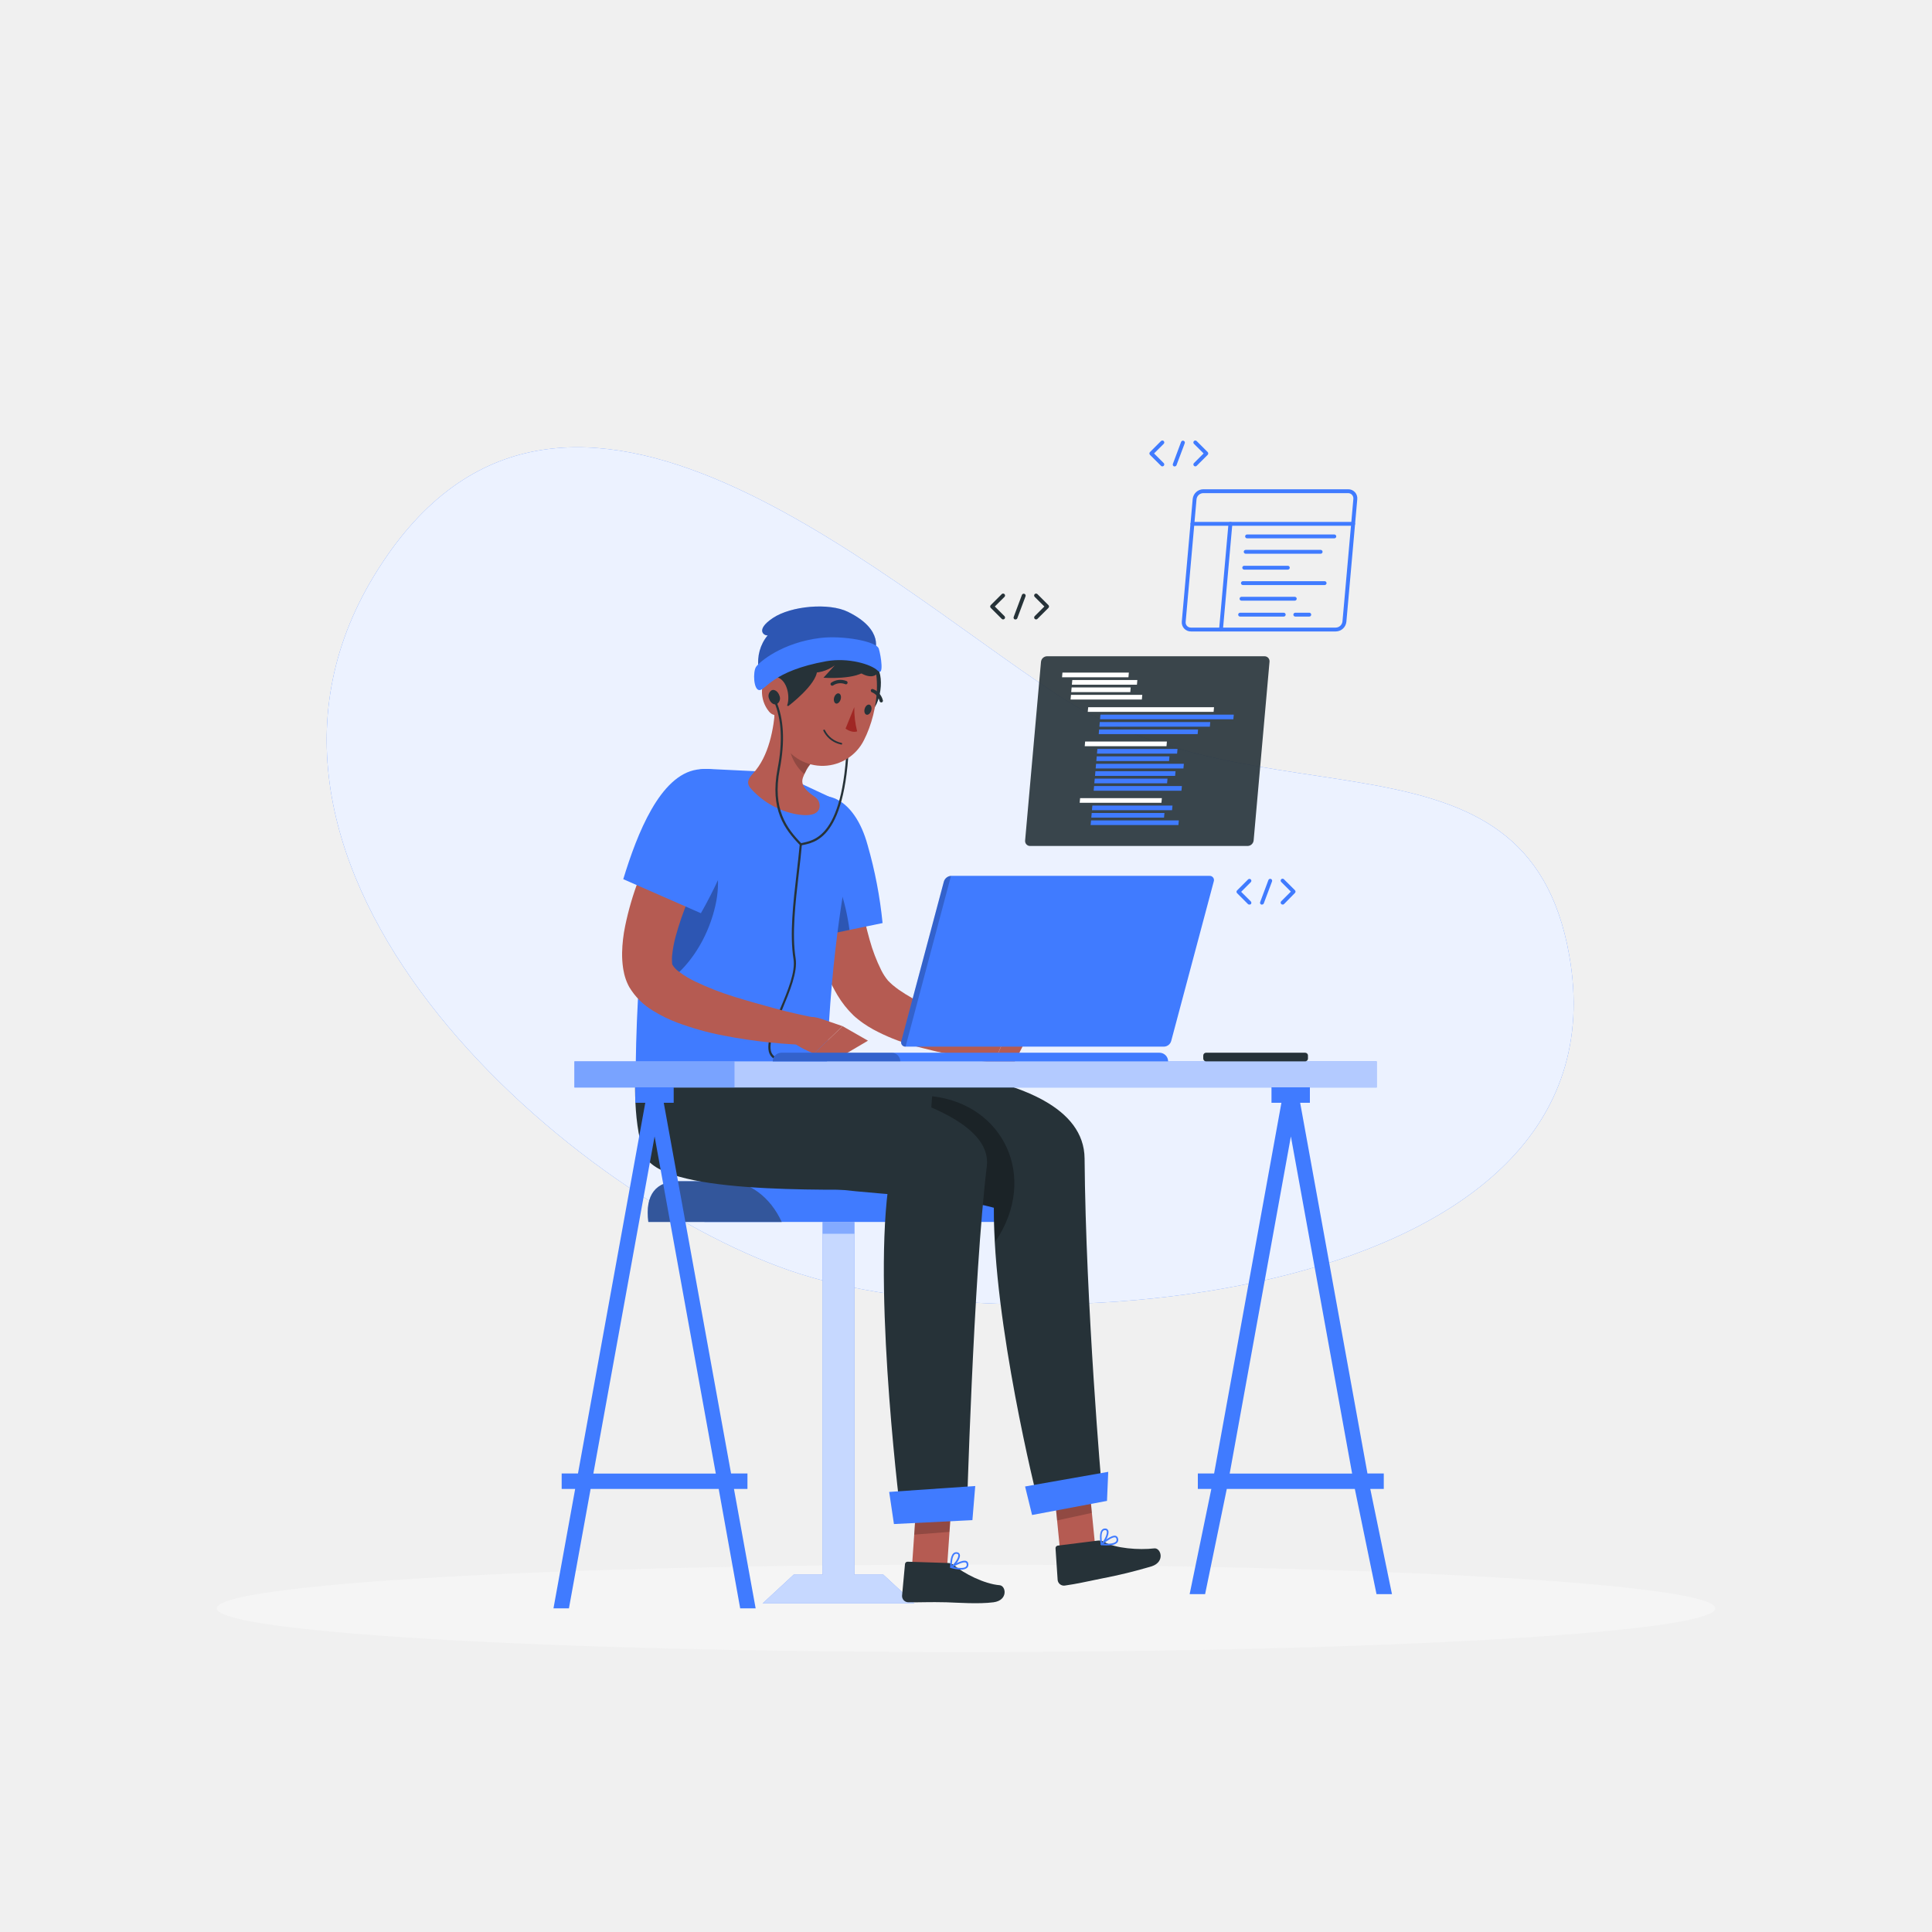
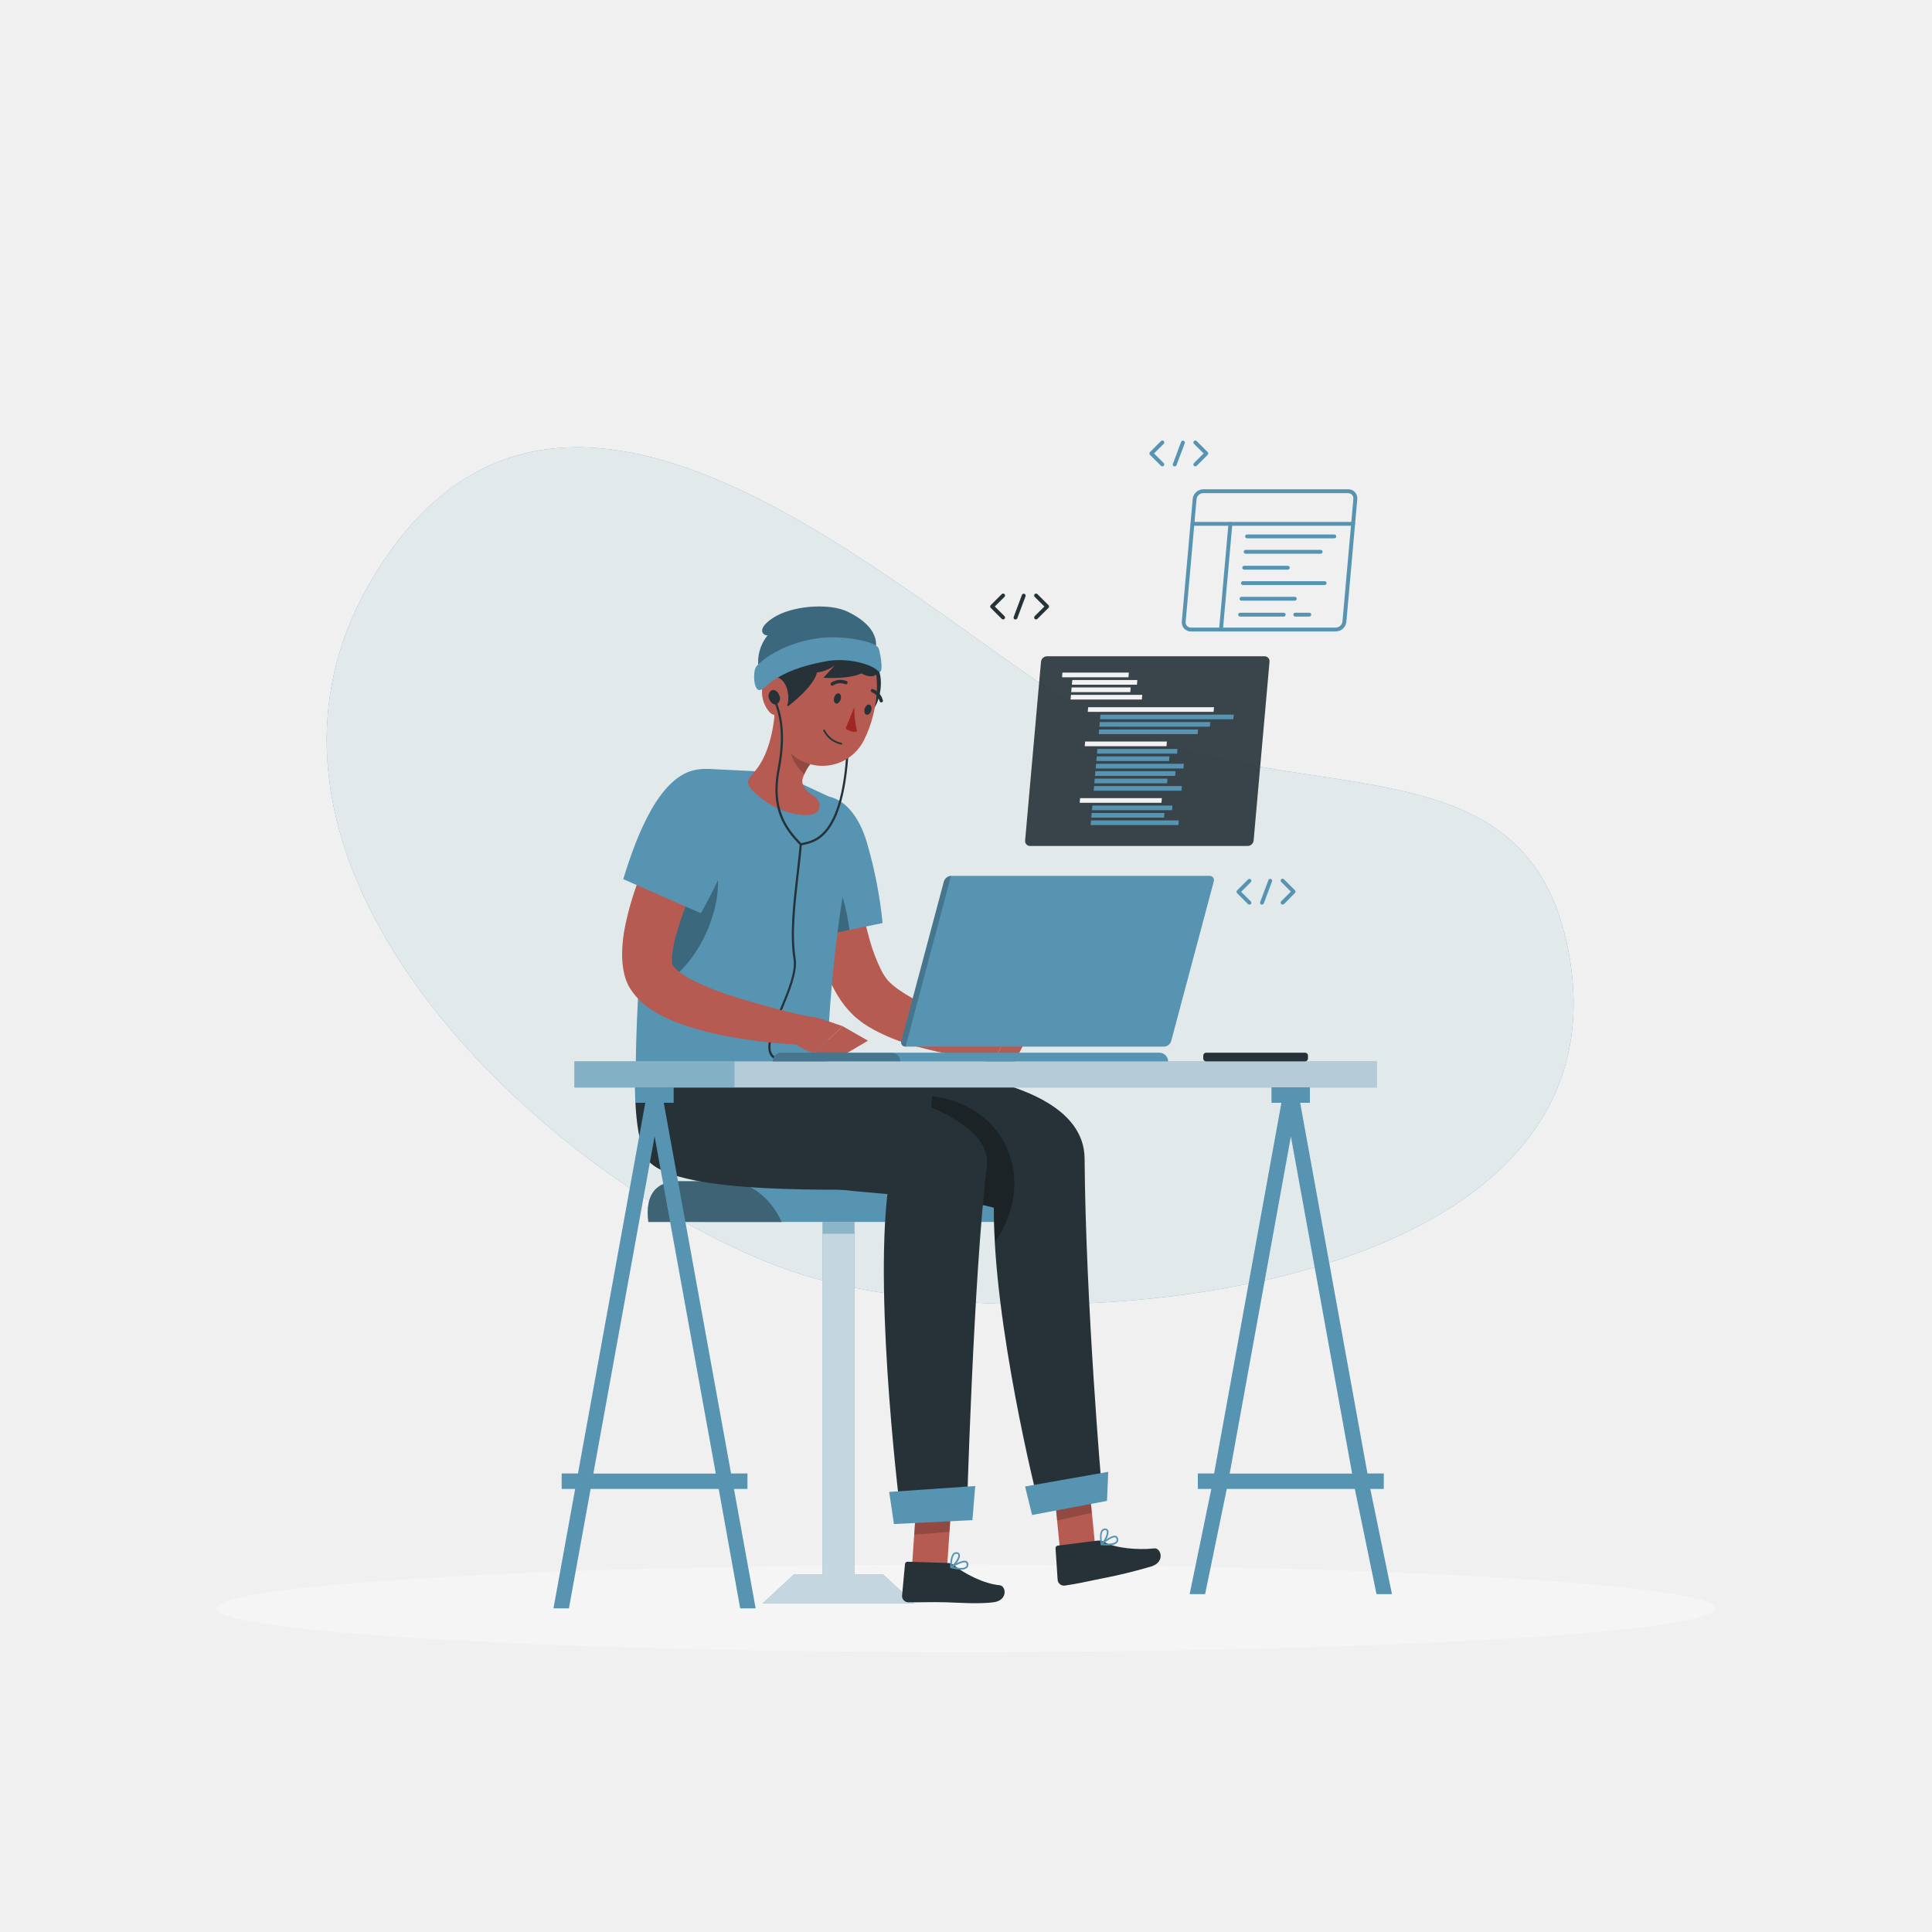
<svg xmlns="http://www.w3.org/2000/svg" viewBox="0 0 500 500">
  <g id="freepik--background-simple--inject-5">
-     <path d="M273.48,179.72c-48.29-31.86-130-107.29-176.62-30.79-46.27,75.93,48.61,159.44,107.52,179.88,59.55,20.65,217.9,9.18,201.72-81.66C395,184.65,326.81,214.92,273.48,179.72Z" style="fill:#407BFF" />
-     <path d="M273.48,179.72c-48.29-31.86-130-107.29-176.62-30.79-46.27,75.93,48.61,159.44,107.52,179.88,59.55,20.65,217.9,9.18,201.72-81.66C395,184.65,326.81,214.92,273.48,179.72Z" style="fill:#fff;opacity:0.9" />
+     <path d="M273.48,179.72c-48.29-31.86-130-107.29-176.62-30.79-46.27,75.93,48.61,159.44,107.52,179.88,59.55,20.65,217.9,9.18,201.72-81.66C395,184.65,326.81,214.92,273.48,179.72Z" style="fill:#5694b2" />
+     <path d="M273.48,179.72c-48.29-31.86-130-107.29-176.62-30.79-46.27,75.93,48.61,159.44,107.52,179.88,59.55,20.65,217.9,9.18,201.72-81.66C395,184.65,326.81,214.92,273.48,179.72Z" style="fill:#f2f2f2;opacity:0.9" />
  </g>
  <g id="freepik--Shadow--inject-5">
    <ellipse id="freepik--path--inject-5" cx="250" cy="416.24" rx="193.89" ry="11.32" style="fill:#f5f5f5" />
  </g>
  <g id="freepik--Character--inject-5">
-     <path d="M182.31,316.24H268.5c-3-6.54-8.47-10.55-14.37-10.55h-67Z" style="fill:#407BFF" />
-     <path d="M167.79,316.24h34.52c-3-6.54-8.47-10.55-14.38-10.55H175.71c-5.9,0-8.83,3.41-7.92,10.55Z" style="fill:#407BFF" />
+     <path d="M182.31,316.24H268.5c-3-6.54-8.47-10.55-14.37-10.55h-67Z" style="fill:#5694b2" />
+     <path d="M167.79,316.24h34.52c-3-6.54-8.47-10.55-14.38-10.55H175.71c-5.9,0-8.83,3.41-7.92,10.55Z" style="fill:#5694b2" />
    <path d="M167.79,316.24h34.52c-3-6.54-8.47-10.55-14.38-10.55H175.71c-5.9,0-8.83,3.41-7.92,10.55Z" style="fill:#263238;opacity:0.5" />
-     <polygon points="228.59 407.5 221.11 407.5 221.11 316.24 212.9 316.24 212.9 407.5 205.42 407.5 197.36 414.96 212.9 414.96 221.11 414.96 236.65 414.96 228.59 407.5" style="fill:#407BFF" />
-     <polygon points="228.59 407.5 221.11 407.5 221.11 316.24 212.9 316.24 212.9 407.5 205.42 407.5 197.36 414.96 212.9 414.96 221.11 414.96 236.65 414.96 228.59 407.5" style="fill:#fff;opacity:0.7" />
-     <rect x="212.9" y="316.24" width="8.21" height="3.06" style="fill:#407BFF;opacity:0.5" />
+     <polygon points="228.59 407.5 221.11 407.5 221.11 316.24 212.9 316.24 212.9 407.5 205.42 407.5 197.36 414.96 212.9 414.96 221.11 414.96 236.65 414.96 228.59 407.5" style="fill:#5694b2" />
+     <polygon points="228.59 407.5 221.11 407.5 221.11 316.24 212.9 316.24 212.9 407.5 205.42 407.5 197.36 414.96 212.9 414.96 221.11 414.96 236.65 414.96 228.59 407.5" style="fill:#f2f2f2;opacity:0.7" />
+     <rect x="212.9" y="316.24" width="8.21" height="3.06" style="fill:#5694b2;opacity:0.5" />
    <polygon points="274.71 404.95 283.68 402.68 281.55 381.16 272.58 383.43 274.71 404.95" style="fill:#b55b52" />
    <path d="M284.07,398.71,273.77,400a.66.66,0,0,0-.6.72l.55,8.21a1.64,1.64,0,0,0,1.82,1.42c3.57-.52,5-.91,9.52-1.82a131.68,131.68,0,0,0,13-3.17c3.59-1.21,2.34-4.84.67-4.64-3.95.47-10.17,0-13-1.69A2.67,2.67,0,0,0,284.07,398.71Z" style="fill:#263238" />
    <polygon points="272.58 383.44 281.56 381.17 282.58 391.53 273.57 393.49 272.58 383.44" style="opacity:0.2" />
    <path d="M214,275.54s66.47-2.23,66.69,24.28c.31,38.09,4.45,85.38,4.45,85.38l-16.74,2.48S257,342.29,257.21,312.55c-18.69-5.28-67.23-1.84-72.95-17.33-4.67-12.68-2.23-19.68-2.23-19.68Z" style="fill:#263238" />
    <path d="M241.25,283.71s-2,15.16,4.91,26.85a74.05,74.05,0,0,1,11.06,2,78.84,78.84,0,0,0,.46,8.65C268.8,304.62,259.7,285.8,241.25,283.71Z" style="opacity:0.3" />
-     <polygon points="267.1 392.08 286.49 388.43 286.81 380.91 265.29 384.7 267.1 392.08" style="fill:#407BFF" />
-     <path d="M287.52,399.89a11.35,11.35,0,0,1-2.48,0,.23.23,0,0,1-.19-.15.22.22,0,0,1,.06-.22c.27-.24,2.64-2.35,3.81-2.06a.85.85,0,0,1,.58.54,1.2,1.2,0,0,1-.12,1.2A2.53,2.53,0,0,1,287.52,399.89Zm-1.94-.4c1.69.12,2.89-.09,3.26-.57a.78.78,0,0,0,.05-.78.37.37,0,0,0-.27-.27C288,397.71,286.56,398.68,285.58,399.49Z" style="fill:#407BFF" />
-     <path d="M285.09,399.88H285a.21.21,0,0,1-.13-.16c0-.11-.57-2.72.24-3.73a1.11,1.11,0,0,1,.87-.42.83.83,0,0,1,.85.55c.34,1-.78,3.06-1.62,3.73Zm.77-3.88a.66.66,0,0,0-.44.25c-.48.6-.36,2.12-.22,3,.71-.78,1.43-2.35,1.21-3-.05-.12-.14-.26-.45-.26Z" style="fill:#407BFF" />
+     <polygon points="267.1 392.08 286.49 388.43 286.81 380.91 265.29 384.7 267.1 392.08" style="fill:#5694b2" />
+     <path d="M287.52,399.89a11.35,11.35,0,0,1-2.48,0,.23.23,0,0,1-.19-.15.22.22,0,0,1,.06-.22c.27-.24,2.64-2.35,3.81-2.06a.85.85,0,0,1,.58.54,1.2,1.2,0,0,1-.12,1.2A2.53,2.53,0,0,1,287.52,399.89Zm-1.94-.4c1.69.12,2.89-.09,3.26-.57a.78.78,0,0,0,.05-.78.37.37,0,0,0-.27-.27C288,397.71,286.56,398.68,285.58,399.49Z" style="fill:#5694b2" />
+     <path d="M285.09,399.88H285a.21.21,0,0,1-.13-.16c0-.11-.57-2.72.24-3.73a1.11,1.11,0,0,1,.87-.42.83.83,0,0,1,.85.55c.34,1-.78,3.06-1.62,3.73Zm.77-3.88a.66.66,0,0,0-.44.25c-.48.6-.36,2.12-.22,3,.71-.78,1.43-2.35,1.21-3-.05-.12-.14-.26-.45-.26Z" style="fill:#5694b2" />
    <polygon points="235.92 406.93 245.09 405.76 246.59 384 237.42 385.16 235.92 406.93" style="fill:#b55b52" />
    <path d="M245.3,404.5l-10.38-.33a.67.67,0,0,0-.71.61l-.76,8.2a1.64,1.64,0,0,0,1.57,1.69c3.61.05,5.34-.11,9.91,0,2.81.09,8.33.5,12.18,0s3.26-4.28,1.59-4.42c-4-.32-9.29-3.06-11.83-5.19A2.59,2.59,0,0,0,245.3,404.5Z" style="fill:#263238" />
-     <path d="M248.52,406.21a10.88,10.88,0,0,1-2.45-.41.23.23,0,0,1-.16-.17.22.22,0,0,1,.1-.21c.3-.2,3-1.9,4.09-1.43a.83.83,0,0,1,.48.63,1.19,1.19,0,0,1-.31,1.16A2.52,2.52,0,0,1,248.52,406.21Zm-1.85-.7c1.64.38,2.86.37,3.31-.05a.76.76,0,0,0,.17-.76.38.38,0,0,0-.22-.31C249.33,404.13,247.77,404.86,246.67,405.51Z" style="fill:#407BFF" />
-     <path d="M246.12,405.81a.19.19,0,0,1-.1,0,.2.2,0,0,1-.11-.17c0-.12-.13-2.78.83-3.65a1.1,1.1,0,0,1,.92-.27.81.81,0,0,1,.76.68c.19,1-1.25,2.9-2.19,3.41A.2.2,0,0,1,246.12,405.81Zm1.38-3.7a.64.64,0,0,0-.47.17c-.57.52-.7,2-.7,2.92.83-.66,1.79-2.09,1.67-2.76,0-.12-.09-.28-.4-.32Z" style="fill:#407BFF" />
+     <path d="M248.52,406.21a10.88,10.88,0,0,1-2.45-.41.23.23,0,0,1-.16-.17.22.22,0,0,1,.1-.21c.3-.2,3-1.9,4.09-1.43a.83.83,0,0,1,.48.63,1.19,1.19,0,0,1-.31,1.16A2.52,2.52,0,0,1,248.52,406.21Zm-1.85-.7c1.64.38,2.86.37,3.31-.05a.76.76,0,0,0,.17-.76.38.38,0,0,0-.22-.31C249.33,404.13,247.77,404.86,246.67,405.51Z" style="fill:#5694b2" />
+     <path d="M246.12,405.81a.19.19,0,0,1-.1,0,.2.2,0,0,1-.11-.17c0-.12-.13-2.78.83-3.65a1.1,1.1,0,0,1,.92-.27.81.81,0,0,1,.76.68c.19,1-1.25,2.9-2.19,3.41A.2.2,0,0,1,246.12,405.81Zm1.38-3.7a.64.64,0,0,0-.47.17c-.57.52-.7,2-.7,2.92.83-.66,1.79-2.09,1.67-2.76,0-.12-.09-.28-.4-.32Z" style="fill:#5694b2" />
    <polygon points="237.42 385.17 246.59 384 245.73 396.45 236.59 397.16 237.42 385.17" style="opacity:0.2" />
    <path d="M191.39,275.54s66.37,6.28,64,26.26c-3.49,28.81-5.21,90.91-5.21,90.91l-16.92.67s-7.17-56-3.46-85.52c-17.17,0-59.22,1.23-63.06-9.12-3.38-9.14-2.17-23.2-2.17-23.2Z" style="fill:#263238" />
-     <polygon points="231.35 394.42 251.66 393.41 252.39 384.58 230.12 386.11 231.35 394.42" style="fill:#407BFF" />
+     <polygon points="231.35 394.42 251.66 393.41 252.39 384.58 230.12 386.11 231.35 394.42" style="fill:#5694b2" />
    <path d="M220.08,215.83l.57,4.6c.2,1.56.42,3.12.66,4.67.5,3.11,1,6.21,1.63,9.25s1.31,6,2.13,8.9a44,44,0,0,0,3,7.85,13.93,13.93,0,0,0,1.73,2.66c.1.12.31.32.52.52s.43.4.65.6c.46.39,1,.79,1.51,1.18a47.66,47.66,0,0,0,7.54,4.27A164.07,164.07,0,0,0,257.56,267l-1.08,6.86a80.22,80.22,0,0,1-10.22-1c-1.68-.26-3.37-.58-5-1s-3.38-.8-5.06-1.31A49.92,49.92,0,0,1,226,266.42a29.42,29.42,0,0,1-2.55-1.58c-.42-.3-.84-.59-1.26-.94a16.23,16.23,0,0,1-1.31-1.11,25.37,25.37,0,0,1-4.12-5.19,53.3,53.3,0,0,1-4.62-10.21,101.6,101.6,0,0,1-2.85-10.08c-.76-3.35-1.43-6.7-1.92-10.06-.26-1.68-.49-3.36-.71-5s-.38-3.33-.52-5.16Z" style="fill:#b55b52" />
-     <path d="M206.06,209.15c6.79-6.55,15.15-2.68,18.49,9.6a113.63,113.63,0,0,1,3.86,20.14l-21.49,4.44C203,231.61,199.12,215.87,206.06,209.15Z" style="fill:#407BFF" />
+     <path d="M206.06,209.15c6.79-6.55,15.15-2.68,18.49,9.6a113.63,113.63,0,0,1,3.86,20.14l-21.49,4.44C203,231.61,199.12,215.87,206.06,209.15Z" style="fill:#5694b2" />
    <path d="M213,222.56c-1.54-1.38-5.9,4.81-8.57,12.48.76,2.86,1.62,5.68,2.49,8.3l12.93-2.68C218.81,233,216.43,225.67,213,222.56Z" style="opacity:0.3" />
    <path d="M256.24,265.25l5.12.32-4.09,9.4s-8.83-.21-8.64-4.55l1.59-2.08A8.32,8.32,0,0,1,256.24,265.25Z" style="fill:#b55b52" />
    <polygon points="266.94 266.33 262.52 274.97 257.27 274.97 261.36 265.57 266.94 266.33" style="fill:#b55b52" />
-     <path d="M206.86,202.58l-10.3-2.94L183.32,199a9.19,9.19,0,0,0-9.16,6.33c-2.53,7.7-4.85,18.85-6.54,28.47-1.9,10.78-2.89,27-3.09,41.73H214c1.13-30.73,5-48.9,6.77-59a9.16,9.16,0,0,0-5.09-9.83Z" style="fill:#407BFF" />
+     <path d="M206.86,202.58l-10.3-2.94L183.32,199a9.19,9.19,0,0,0-9.16,6.33c-2.53,7.7-4.85,18.85-6.54,28.47-1.9,10.78-2.89,27-3.09,41.73H214c1.13-30.73,5-48.9,6.77-59a9.16,9.16,0,0,0-5.09-9.83Z" style="fill:#5694b2" />
    <path d="M172.58,210.67c-1.91,7-3.63,15.57-5,23.14a217.28,217.28,0,0,0-2.43,23.33c8.15-.81,17.15-10.19,20-22.82C188,222,181.39,209.18,172.58,210.67Z" style="opacity:0.3" />
    <path d="M200.67,182.91l4,6.11,5.45,8.33a8.23,8.23,0,0,0-1.68,2.46c-1,2-1.82,3.51,2.39,6.38a2.78,2.78,0,0,1,1.26,2.76c-.24,1.3-1.54,2.56-6.09,1.76a20.92,20.92,0,0,1-11.4-6.33c-1.52-1.51-1.17-2.65.29-4.22C199,195.72,200.26,188.63,200.67,182.91Z" style="fill:#b55b52" />
    <path d="M208.78,195.3l-3.34-5.94-.23.49a16.2,16.2,0,0,0-.72,2.28c-.61,2.63,1.44,6.4,3.69,8.19l.26-.51a9.92,9.92,0,0,1,1.54-2.36.67.67,0,0,1,.14-.11Z" style="opacity:0.2" />
    <path d="M207.25,218.82a.29.29,0,0,1-.07-.56l.71-.17c3.62-.79,12.1-2.64,11.33-35.18a.29.29,0,0,1,.28-.29h0a.29.29,0,0,1,.29.28c.78,33-8,34.93-11.78,35.75-.25,0-.48.1-.68.16Z" style="fill:#263238" />
    <path d="M227.57,173.85c-1.46-4.36-6.7-1.46-6.7-1.46s-.07,9.13,2.74,11.47S229,178.25,227.57,173.85Z" style="fill:#263238" />
    <path d="M202.08,172.09c-1.61,9.06-3,14.26.35,20.07a12,12,0,0,0,21.16-.61c3.83-7.47,5.81-21-2-27A12.1,12.1,0,0,0,202.08,172.09Z" style="fill:#b55b52" />
    <path d="M200.37,177.42c-2.44,3.88,3.65,5.3,3.65,5.3s7.29-5.49,7.44-9.14S202.31,174.34,200.37,177.42Z" style="fill:#263238" />
    <path d="M198,178.88c-1.2-1-2.52-4.81-1.51-8.16s4.23-7,7.13-5.81c1.08-3.09,15.92-6.89,20.88,0,5.78,8.05,2.75,12.19-2.06,9.07l-8.8-2.85Z" style="fill:#263238" />
    <path d="M224.37,173.25c-2.35,2.78-11.26,2.15-11.26,2.15l2.92-3.2a9.76,9.76,0,0,1-6.76,1.87c-4.37-.25-2-4.74-2-4.74S228.79,168,224.37,173.25Z" style="fill:#263238" />
    <path d="M197.2,178.65a8.14,8.14,0,0,0,1.83,5.51c1.66,2,4.22.4,4.82-2.06.53-2.21-.16-5.64-2.34-6.7S197.31,176.17,197.2,178.65Z" style="fill:#b55b52" />
-     <path d="M196.33,172.9a10.78,10.78,0,0,1,2.35-8.48c-.82.19-3.39-1.32,1.34-4.48s14.55-4,19.44-1.59c9.58,4.7,6.93,10.26,6.93,10.26Z" style="fill:#407BFF" />
+     <path d="M196.33,172.9a10.78,10.78,0,0,1,2.35-8.48c-.82.19-3.39-1.32,1.34-4.48s14.55-4,19.44-1.59c9.58,4.7,6.93,10.26,6.93,10.26Z" style="fill:#5694b2" />
    <path d="M196.33,172.9a10.78,10.78,0,0,1,2.35-8.48c-.82.19-3.39-1.32,1.34-4.48s14.55-4,19.44-1.59c9.58,4.7,6.93,10.26,6.93,10.26Z" style="opacity:0.3" />
-     <path d="M196.52,178.6c1.66.06,3.27-4.95,17.34-7.48,5.68-1,11.63.8,13.29,2.44s.88-3.75.28-5.68-9.39-3.47-15.1-2.78c-9.91,1.19-15.86,6.24-16.68,7.51S195,178.56,196.52,178.6Z" style="fill:#407BFF" />
+     <path d="M196.52,178.6c1.66.06,3.27-4.95,17.34-7.48,5.68-1,11.63.8,13.29,2.44s.88-3.75.28-5.68-9.39-3.47-15.1-2.78c-9.91,1.19-15.86,6.24-16.68,7.51S195,178.56,196.52,178.6Z" style="fill:#5694b2" />
    <path d="M201.7,180a1.73,1.73,0,0,1-.73,2.26c-.73.23-1.59-.39-1.92-1.4a1.73,1.73,0,0,1,.73-2.26C200.51,178.37,201.37,179,201.7,180Z" style="fill:#263238" />
    <path d="M202.88,274.54c-1.72,0-2.86-.46-3.49-1.41-1.54-2.3.43-7.05,2.52-12.08,2-4.7,4-9.57,3.44-12.91-1-6.37-.08-14.41.82-22.18.3-2.56.58-5,.79-7.32-3.87-4-7.77-9.13-5.72-19.69,1.36-7,1.06-12.8-.89-17.3a.27.27,0,0,1,.14-.37.29.29,0,0,1,.38.14c2,4.62,2.31,10.55.93,17.64-2,10.37,1.86,15.39,5.66,19.27a.32.32,0,0,1,.07.23c-.21,2.39-.49,4.86-.8,7.47-.89,7.73-1.82,15.73-.82,22,.56,3.5-1.49,8.44-3.48,13.22s-3.94,9.5-2.57,11.55c.52.78,1.51,1.16,3,1.16a.28.28,0,0,1,0,.56Z" style="fill:#263238" />
    <path d="M215.89,180.47c-.23.71,0,1.42.41,1.59s1-.27,1.24-1,.06-1.42-.4-1.59S216.12,179.76,215.89,180.47Z" style="fill:#263238" />
    <ellipse cx="224.63" cy="183.68" rx="1.35" ry="0.88" transform="translate(-15.83 346.08) rotate(-73.31)" style="fill:#263238" />
    <path d="M221.09,183a23.82,23.82,0,0,0,.74,6.27c-1.42.52-3-.71-3-.71Z" style="fill:#a02724" />
    <path d="M216.85,192.45a6.45,6.45,0,0,1-3.77-3.33.22.22,0,0,1,.12-.28.22.22,0,0,1,.29.12,6.13,6.13,0,0,0,4.29,3.3.22.22,0,0,1,.17.26.22.22,0,0,1-.26.17A7.41,7.41,0,0,1,216.85,192.45Z" style="fill:#263238" />
    <path d="M215.16,177.41a.45.45,0,0,1-.16-.15.43.43,0,0,1,.14-.6,4.21,4.21,0,0,1,3.93-.41.44.44,0,1,1-.38.79,3.36,3.36,0,0,0-3.08.35A.45.45,0,0,1,215.16,177.41Z" style="fill:#263238" />
    <path d="M225.37,178.8a.42.42,0,0,1,0-.22.44.44,0,0,1,.57-.24,4.19,4.19,0,0,1,2.57,3,.44.44,0,0,1-.86.14,3.36,3.36,0,0,0-2.05-2.34A.41.41,0,0,1,225.37,178.8Z" style="fill:#263238" />
    <path d="M188,212.73c-.83,1.5-1.74,3.21-2.6,4.83s-1.71,3.31-2.53,5c-1.65,3.33-3.2,6.68-4.61,10a77.64,77.64,0,0,0-3.46,10,30.88,30.88,0,0,0-.84,4.56c-.17,1.33.07,2.77,0,2.46a6,6,0,0,0,1.9,2,24.11,24.11,0,0,0,4,2.41,73.13,73.13,0,0,0,10,3.92C193.32,259,197,260,200.61,261s7.42,1.78,11.06,2.58l-.68,6.91A135.68,135.68,0,0,1,187.2,268a74.26,74.26,0,0,1-12-3.37,35.76,35.76,0,0,1-6.19-3.05,17.64,17.64,0,0,1-6.17-6.15,13.2,13.2,0,0,1-1.09-2.63l-.19-.69-.11-.54c-.09-.37-.14-.71-.2-1.07a24.87,24.87,0,0,1-.25-3.95,38.09,38.09,0,0,1,.79-6.91,77.37,77.37,0,0,1,3.56-12.15c1.43-3.84,3.06-7.54,4.81-11.16q1.32-2.72,2.73-5.37c.94-1.8,1.89-3.48,3-5.33Z" style="fill:#b55b52" />
-     <path d="M180.39,199.17c9.32-1.42,13.9,6.58,9.52,18.52a113.84,113.84,0,0,1-8.52,18.65l-20.09-8.81C164.9,215.71,170.83,200.62,180.39,199.17Z" style="fill:#407BFF" />
+     <path d="M180.39,199.17c9.32-1.42,13.9,6.58,9.52,18.52a113.84,113.84,0,0,1-8.52,18.65l-20.09-8.81C164.9,215.71,170.83,200.62,180.39,199.17Z" style="fill:#5694b2" />
    <path d="M212.48,263.66l5.58,1.91-7.41,7.08s-9.05-3.25-7.2-7.18l2.28-1.3A8.3,8.3,0,0,1,212.48,263.66Z" style="fill:#b55b52" />
    <polygon points="224.63 269.33 216.26 274.26 210.66 272.65 218.06 265.57 224.63 269.33" style="fill:#b55b52" />
  </g>
  <g id="freepik--Desk--inject-5">
-     <rect x="148.67" y="274.68" width="207.62" height="6.76" style="fill:#407BFF" />
-     <rect x="148.67" y="274.68" width="207.62" height="6.76" style="fill:#fff;opacity:0.6" />
-     <rect x="148.67" y="274.68" width="41.43" height="6.76" transform="translate(338.76 556.12) rotate(180)" style="fill:#407BFF;opacity:0.5" />
-     <path d="M300.06,272.44H202.23a2.25,2.25,0,0,0-2.24,2.24H302.31A2.25,2.25,0,0,0,300.06,272.44Z" style="fill:#407BFF" />
-     <path d="M313,226.67H246.15a2.07,2.07,0,0,0-1.88,1.48l-11,41.24a1.1,1.1,0,0,0,1.09,1.48h66.88a2,2,0,0,0,1.87-1.48l11-41.24A1.1,1.1,0,0,0,313,226.67Z" style="fill:#407BFF" />
+     <rect x="148.67" y="274.68" width="207.62" height="6.76" style="fill:#5694b2" />
+     <rect x="148.67" y="274.68" width="207.62" height="6.76" style="fill:#f2f2f2;opacity:0.6" />
+     <rect x="148.67" y="274.68" width="41.43" height="6.76" transform="translate(338.76 556.12) rotate(180)" style="fill:#5694b2;opacity:0.5" />
+     <path d="M300.06,272.44H202.23a2.25,2.25,0,0,0-2.24,2.24H302.31A2.25,2.25,0,0,0,300.06,272.44Z" style="fill:#5694b2" />
+     <path d="M313,226.67H246.15a2.07,2.07,0,0,0-1.88,1.48l-11,41.24a1.1,1.1,0,0,0,1.09,1.48h66.88a2,2,0,0,0,1.87-1.48l11-41.24A1.1,1.1,0,0,0,313,226.67Z" style="fill:#5694b2" />
    <path d="M244.27,228.15l-11,41.24a1.1,1.1,0,0,0,1.09,1.48l11.76-44.2A2.07,2.07,0,0,0,244.27,228.15Z" style="opacity:0.2" />
    <path d="M230.78,272.44H202.23a2.25,2.25,0,0,0-2.24,2.24h33A2.25,2.25,0,0,0,230.78,272.44Z" style="opacity:0.2" />
-     <path d="M191.56,416.24h4l-5.61-30.9h3.49v-4H189.2l-17.42-95.94h2.57v-4h-9.94v4H167l-17.42,95.94h-4.22v4h3.49l-5.61,30.9h4l5.61-30.9H186Zm-38-34.88,15.85-87.25,15.84,87.25Z" style="fill:#407BFF" />
-     <path d="M356.24,412.56h4l-5.61-27.22h3.49v-4h-4.22l-17.42-95.94H339v-4h-9.94v4h2.57l-17.42,95.94H310v4h3.49l-5.61,27.22h4l5.61-27.22h33.14Zm-38-31.2,15.84-87.25,15.85,87.25Z" style="fill:#407BFF" />
+     <path d="M191.56,416.24h4l-5.61-30.9h3.49v-4H189.2l-17.42-95.94h2.57v-4h-9.94v4H167l-17.42,95.94h-4.22v4h3.49l-5.61,30.9h4l5.61-30.9H186Zm-38-34.88,15.85-87.25,15.84,87.25Z" style="fill:#5694b2" />
+     <path d="M356.24,412.56h4l-5.61-27.22h3.49v-4h-4.22l-17.42-95.94H339v-4h-9.94v4h2.57l-17.42,95.94H310v4h3.49l-5.61,27.22h4l5.61-27.22h33.14Zm-38-31.2,15.84-87.25,15.85,87.25Z" style="fill:#5694b2" />
    <rect x="311.4" y="272.44" width="27.1" height="2.24" rx="0.73" style="fill:#263238" />
  </g>
  <g id="freepik--Coding--inject-5">
    <path d="M266.6,218.94a1.29,1.29,0,0,1-1.3-1.43l4.11-46.24a1.6,1.6,0,0,1,1.56-1.43h56.28a1.29,1.29,0,0,1,1.3,1.43l-4.11,46.24a1.6,1.6,0,0,1-1.56,1.43Z" style="fill:#263238;opacity:0.9" />
-     <polygon points="314.08 184.23 281.51 184.23 281.62 183.03 314.19 183.03 314.08 184.23" style="fill:#fff" />
-     <polygon points="319.19 186.15 284.69 186.15 284.79 184.95 319.3 184.95 319.19 186.15" style="fill:#407BFF" />
-     <polygon points="313.11 188.07 284.52 188.07 284.62 186.87 313.21 186.87 313.11 188.07" style="fill:#407BFF" />
-     <polygon points="309.95 189.99 284.35 189.99 284.45 188.79 310.06 188.79 309.95 189.99" style="fill:#407BFF" />
-     <polygon points="301.89 193.12 280.73 193.12 280.83 191.91 301.99 191.91 301.89 193.12" style="fill:#fff" />
-     <polygon points="306.38 197.67 283.66 197.67 283.56 198.88 306.27 198.88 306.38 197.67" style="fill:#407BFF" />
-     <polygon points="302.66 195.75 283.83 195.75 283.73 196.96 302.55 196.96 302.66 195.75" style="fill:#407BFF" />
-     <polygon points="304.74 193.83 284 193.83 283.9 195.04 304.63 195.04 304.74 193.83" style="fill:#407BFF" />
-     <polygon points="300.58 207.76 279.42 207.76 279.53 206.56 300.69 206.56 300.58 207.76" style="fill:#fff" />
-     <polygon points="305.08 212.32 282.36 212.32 282.25 213.52 304.97 213.52 305.08 212.32" style="fill:#407BFF" />
-     <polygon points="301.36 210.4 282.53 210.4 282.43 211.6 301.25 211.6 301.36 210.4" style="fill:#407BFF" />
-     <polygon points="303.44 208.48 282.7 208.48 282.6 209.68 303.33 209.68 303.44 208.48" style="fill:#407BFF" />
-     <polygon points="292.04 175.28 274.86 175.28 274.96 174.07 292.15 174.07 292.04 175.28" style="fill:#fff" />
-     <polygon points="295.62 179.83 277.17 179.83 277.06 181.04 295.51 181.04 295.62 179.83" style="fill:#fff" />
-     <polygon points="292.62 177.91 277.34 177.91 277.23 179.12 292.52 179.12 292.62 177.91" style="fill:#fff" />
-     <polygon points="294.34 175.99 277.51 175.99 277.4 177.2 294.24 177.2 294.34 175.99" style="fill:#fff" />
-     <polygon points="305.87 203.43 283.15 203.43 283.04 204.64 305.76 204.64 305.87 203.43" style="fill:#407BFF" />
-     <polygon points="302.15 201.51 283.32 201.51 283.21 202.72 302.04 202.72 302.15 201.51" style="fill:#407BFF" />
-     <polygon points="304.23 199.59 283.49 199.59 283.39 200.8 304.12 200.8 304.23 199.59" style="fill:#407BFF" />
-     <path d="M345.72,163.42H308.21a2.34,2.34,0,0,1-2.36-2.59l2.82-31.71a2.79,2.79,0,0,1,2.73-2.5h37.5a2.34,2.34,0,0,1,2.36,2.59l-2.82,31.71A2.78,2.78,0,0,1,345.72,163.42Zm-34.32-35.8a1.79,1.79,0,0,0-1.74,1.59l-2.81,31.71a1.35,1.35,0,0,0,.34,1.07,1.37,1.37,0,0,0,1,.43h37.51a1.78,1.78,0,0,0,1.73-1.59l2.82-31.71a1.39,1.39,0,0,0-.35-1.06,1.36,1.36,0,0,0-1-.44Z" style="fill:#407BFF" />
-     <path d="M350.2,136.07H308.6a.5.5,0,0,1-.5-.5.5.5,0,0,1,.5-.5h41.6a.5.5,0,0,1,.5.5A.51.51,0,0,1,350.2,136.07Z" style="fill:#407BFF" />
-     <path d="M316,163.42h-.05a.49.49,0,0,1-.45-.54l2.43-27.36a.51.51,0,0,1,.54-.45.5.5,0,0,1,.46.54L316.49,163A.51.51,0,0,1,316,163.42Z" style="fill:#407BFF" />
-     <path d="M345.32,139.32H322.74a.5.5,0,0,1-.5-.5.5.5,0,0,1,.5-.5h22.58a.5.5,0,0,1,.5.5A.5.5,0,0,1,345.32,139.32Z" style="fill:#407BFF" />
-     <path d="M341.78,143.31h-19.4a.51.51,0,0,1-.5-.5.5.5,0,0,1,.5-.5h19.4a.5.5,0,0,1,.5.5A.5.5,0,0,1,341.78,143.31Z" style="fill:#407BFF" />
-     <path d="M333.31,147.42H322a.5.5,0,0,1-.5-.5.5.5,0,0,1,.5-.5h11.29a.51.51,0,0,1,.5.5A.5.5,0,0,1,333.31,147.42Z" style="fill:#407BFF" />
-     <path d="M335.09,155.45H321.3a.5.5,0,0,1-.5-.5.51.51,0,0,1,.5-.5h13.79a.51.51,0,0,1,.5.5A.5.5,0,0,1,335.09,155.45Z" style="fill:#407BFF" />
-     <path d="M332.23,159.57H320.94a.5.5,0,0,1,0-1h11.29a.5.5,0,0,1,0,1Z" style="fill:#407BFF" />
-     <path d="M338.84,159.57h-3.62a.5.5,0,0,1,0-1h3.62a.5.5,0,0,1,0,1Z" style="fill:#407BFF" />
-     <path d="M342.81,151.41H321.66a.5.5,0,0,1,0-1h21.15a.5.5,0,0,1,0,1Z" style="fill:#407BFF" />
+     <polygon points="314.08 184.23 281.51 184.23 281.62 183.03 314.19 183.03 314.08 184.23" style="fill:#f2f2f2" />
+     <polygon points="319.19 186.15 284.69 186.15 284.79 184.95 319.3 184.95 319.19 186.15" style="fill:#5694b2" />
+     <polygon points="313.11 188.07 284.52 188.07 284.62 186.87 313.21 186.87 313.11 188.07" style="fill:#5694b2" />
+     <polygon points="309.95 189.99 284.35 189.99 284.45 188.79 310.06 188.79 309.95 189.99" style="fill:#5694b2" />
+     <polygon points="301.89 193.12 280.73 193.12 280.83 191.91 301.99 191.91 301.89 193.12" style="fill:#f2f2f2" />
+     <polygon points="306.38 197.67 283.66 197.67 283.56 198.88 306.27 198.88 306.38 197.67" style="fill:#5694b2" />
+     <polygon points="302.66 195.75 283.83 195.75 283.73 196.96 302.55 196.96 302.66 195.75" style="fill:#5694b2" />
+     <polygon points="304.74 193.83 284 193.83 283.9 195.04 304.63 195.04 304.74 193.83" style="fill:#5694b2" />
+     <polygon points="300.58 207.76 279.42 207.76 279.53 206.56 300.69 206.56 300.58 207.76" style="fill:#f2f2f2" />
+     <polygon points="305.08 212.32 282.36 212.32 282.25 213.52 304.97 213.52 305.08 212.32" style="fill:#5694b2" />
+     <polygon points="301.36 210.4 282.53 210.4 282.43 211.6 301.25 211.6 301.36 210.4" style="fill:#5694b2" />
+     <polygon points="303.44 208.48 282.7 208.48 282.6 209.68 303.33 209.68 303.44 208.48" style="fill:#5694b2" />
+     <polygon points="292.04 175.28 274.86 175.28 274.96 174.07 292.15 174.07 292.04 175.28" style="fill:#f2f2f2" />
+     <polygon points="295.62 179.83 277.17 179.83 277.06 181.04 295.51 181.04 295.62 179.83" style="fill:#f2f2f2" />
+     <polygon points="292.62 177.91 277.34 177.91 277.23 179.12 292.52 179.12 292.62 177.91" style="fill:#f2f2f2" />
+     <polygon points="294.34 175.99 277.51 175.99 277.4 177.2 294.24 177.2 294.34 175.99" style="fill:#f2f2f2" />
+     <polygon points="305.87 203.43 283.15 203.43 283.04 204.64 305.76 204.64 305.87 203.43" style="fill:#5694b2" />
+     <polygon points="302.15 201.51 283.32 201.51 283.21 202.72 302.04 202.72 302.15 201.51" style="fill:#5694b2" />
+     <polygon points="304.23 199.59 283.49 199.59 283.39 200.8 304.12 200.8 304.23 199.59" style="fill:#5694b2" />
+     <path d="M345.72,163.42H308.21a2.34,2.34,0,0,1-2.36-2.59l2.82-31.71a2.79,2.79,0,0,1,2.73-2.5h37.5a2.34,2.34,0,0,1,2.36,2.59l-2.82,31.71A2.78,2.78,0,0,1,345.72,163.42Zm-34.32-35.8a1.79,1.79,0,0,0-1.74,1.59l-2.81,31.71a1.35,1.35,0,0,0,.34,1.07,1.37,1.37,0,0,0,1,.43h37.51a1.78,1.78,0,0,0,1.73-1.59l2.82-31.71a1.39,1.39,0,0,0-.35-1.06,1.36,1.36,0,0,0-1-.44Z" style="fill:#5694b2" />
+     <path d="M350.2,136.07H308.6a.5.5,0,0,1-.5-.5.5.5,0,0,1,.5-.5h41.6a.5.5,0,0,1,.5.5A.51.51,0,0,1,350.2,136.07Z" style="fill:#5694b2" />
+     <path d="M316,163.42h-.05a.49.49,0,0,1-.45-.54l2.43-27.36a.51.51,0,0,1,.54-.45.5.5,0,0,1,.46.54L316.49,163A.51.51,0,0,1,316,163.42Z" style="fill:#5694b2" />
+     <path d="M345.32,139.32H322.74a.5.5,0,0,1-.5-.5.5.5,0,0,1,.5-.5h22.58a.5.5,0,0,1,.5.5A.5.5,0,0,1,345.32,139.32Z" style="fill:#5694b2" />
+     <path d="M341.78,143.31h-19.4a.51.51,0,0,1-.5-.5.5.5,0,0,1,.5-.5h19.4a.5.5,0,0,1,.5.5A.5.5,0,0,1,341.78,143.31Z" style="fill:#5694b2" />
+     <path d="M333.31,147.42H322a.5.5,0,0,1-.5-.5.5.5,0,0,1,.5-.5h11.29a.51.51,0,0,1,.5.5A.5.5,0,0,1,333.31,147.42Z" style="fill:#5694b2" />
+     <path d="M335.09,155.45H321.3a.5.5,0,0,1-.5-.5.51.51,0,0,1,.5-.5h13.79a.51.51,0,0,1,.5.5A.5.5,0,0,1,335.09,155.45Z" style="fill:#5694b2" />
+     <path d="M332.23,159.57H320.94a.5.5,0,0,1,0-1h11.29a.5.5,0,0,1,0,1Z" style="fill:#5694b2" />
+     <path d="M338.84,159.57h-3.62a.5.5,0,0,1,0-1h3.62a.5.5,0,0,1,0,1Z" style="fill:#5694b2" />
+     <path d="M342.81,151.41H321.66a.5.5,0,0,1,0-1h21.15a.5.5,0,0,1,0,1Z" style="fill:#5694b2" />
    <path d="M268.14,160.31a.51.51,0,0,1-.36-.15.5.5,0,0,1,0-.7l2.5-2.5-2.5-2.49a.5.5,0,0,1,.71-.71l2.85,2.85a.51.51,0,0,1,0,.71l-2.85,2.84A.49.49,0,0,1,268.14,160.31Z" style="fill:#263238" />
    <path d="M259.6,160.31a.49.49,0,0,1-.35-.15l-2.85-2.84a.51.51,0,0,1,0-.71l2.85-2.85a.5.5,0,1,1,.71.71l-2.5,2.49,2.5,2.5a.5.5,0,0,1,0,.7A.51.51,0,0,1,259.6,160.31Z" style="fill:#263238" />
    <path d="M262.8,160.31a.51.51,0,0,1-.17,0,.5.5,0,0,1-.29-.64l2.13-5.7a.5.5,0,0,1,.64-.29.5.5,0,0,1,.3.64l-2.14,5.7A.49.49,0,0,1,262.8,160.31Z" style="fill:#263238" />
-     <path d="M331.93,234.1a.47.47,0,0,1-.35-.15.5.5,0,0,1,0-.71l2.49-2.49-2.49-2.5a.49.49,0,1,1,.7-.7l2.85,2.84a.53.53,0,0,1,.15.36.51.51,0,0,1-.15.35L332.28,234A.47.47,0,0,1,331.93,234.1Z" style="fill:#407BFF" />
-     <path d="M323.39,234.1A.5.5,0,0,1,323,234l-2.85-2.85a.51.51,0,0,1,0-.71l2.85-2.84a.5.5,0,0,1,.71,0,.5.5,0,0,1,0,.7l-2.5,2.5,2.5,2.49a.51.51,0,0,1,0,.71A.51.51,0,0,1,323.39,234.1Z" style="fill:#407BFF" />
-     <path d="M326.6,234.1a.39.39,0,0,1-.18,0,.49.49,0,0,1-.29-.64l2.13-5.7a.5.5,0,0,1,.94.35l-2.14,5.7A.49.49,0,0,1,326.6,234.1Z" style="fill:#407BFF" />
-     <path d="M309.35,120.7a.51.51,0,0,1-.36-.15.5.5,0,0,1,0-.7l2.5-2.5-2.5-2.49a.5.5,0,0,1,.71-.71l2.85,2.85a.51.51,0,0,1,0,.71l-2.85,2.84A.49.49,0,0,1,309.35,120.7Z" style="fill:#407BFF" />
-     <path d="M300.81,120.7a.5.5,0,0,1-.35-.15l-2.85-2.84a.51.51,0,0,1,0-.71l2.85-2.85a.5.5,0,1,1,.71.71l-2.5,2.49,2.5,2.5a.5.5,0,0,1,0,.7A.51.51,0,0,1,300.81,120.7Z" style="fill:#407BFF" />
-     <path d="M304,120.7l-.17,0a.5.5,0,0,1-.29-.64l2.13-5.7a.5.5,0,0,1,.64-.29.5.5,0,0,1,.3.64l-2.14,5.7A.49.49,0,0,1,304,120.7Z" style="fill:#407BFF" />
+     <path d="M331.93,234.1a.47.47,0,0,1-.35-.15.5.5,0,0,1,0-.71l2.49-2.49-2.49-2.5a.49.49,0,1,1,.7-.7l2.85,2.84a.53.53,0,0,1,.15.36.51.51,0,0,1-.15.35L332.28,234A.47.47,0,0,1,331.93,234.1Z" style="fill:#5694b2" />
+     <path d="M323.39,234.1A.5.5,0,0,1,323,234l-2.85-2.85a.51.51,0,0,1,0-.71l2.85-2.84a.5.5,0,0,1,.71,0,.5.5,0,0,1,0,.7l-2.5,2.5,2.5,2.49a.51.51,0,0,1,0,.71A.51.51,0,0,1,323.39,234.1Z" style="fill:#5694b2" />
+     <path d="M326.6,234.1a.39.39,0,0,1-.18,0,.49.49,0,0,1-.29-.64l2.13-5.7a.5.5,0,0,1,.94.35l-2.14,5.7A.49.49,0,0,1,326.6,234.1Z" style="fill:#5694b2" />
+     <path d="M309.35,120.7a.51.51,0,0,1-.36-.15.5.5,0,0,1,0-.7l2.5-2.5-2.5-2.49a.5.5,0,0,1,.71-.71l2.85,2.85a.51.51,0,0,1,0,.71l-2.85,2.84A.49.49,0,0,1,309.35,120.7Z" style="fill:#5694b2" />
+     <path d="M300.81,120.7a.5.5,0,0,1-.35-.15l-2.85-2.84a.51.51,0,0,1,0-.71l2.85-2.85a.5.5,0,1,1,.71.71l-2.5,2.49,2.5,2.5a.5.5,0,0,1,0,.7A.51.51,0,0,1,300.81,120.7Z" style="fill:#5694b2" />
+     <path d="M304,120.7l-.17,0a.5.5,0,0,1-.29-.64l2.13-5.7a.5.5,0,0,1,.64-.29.5.5,0,0,1,.3.64l-2.14,5.7A.49.49,0,0,1,304,120.7Z" style="fill:#5694b2" />
  </g>
</svg>
